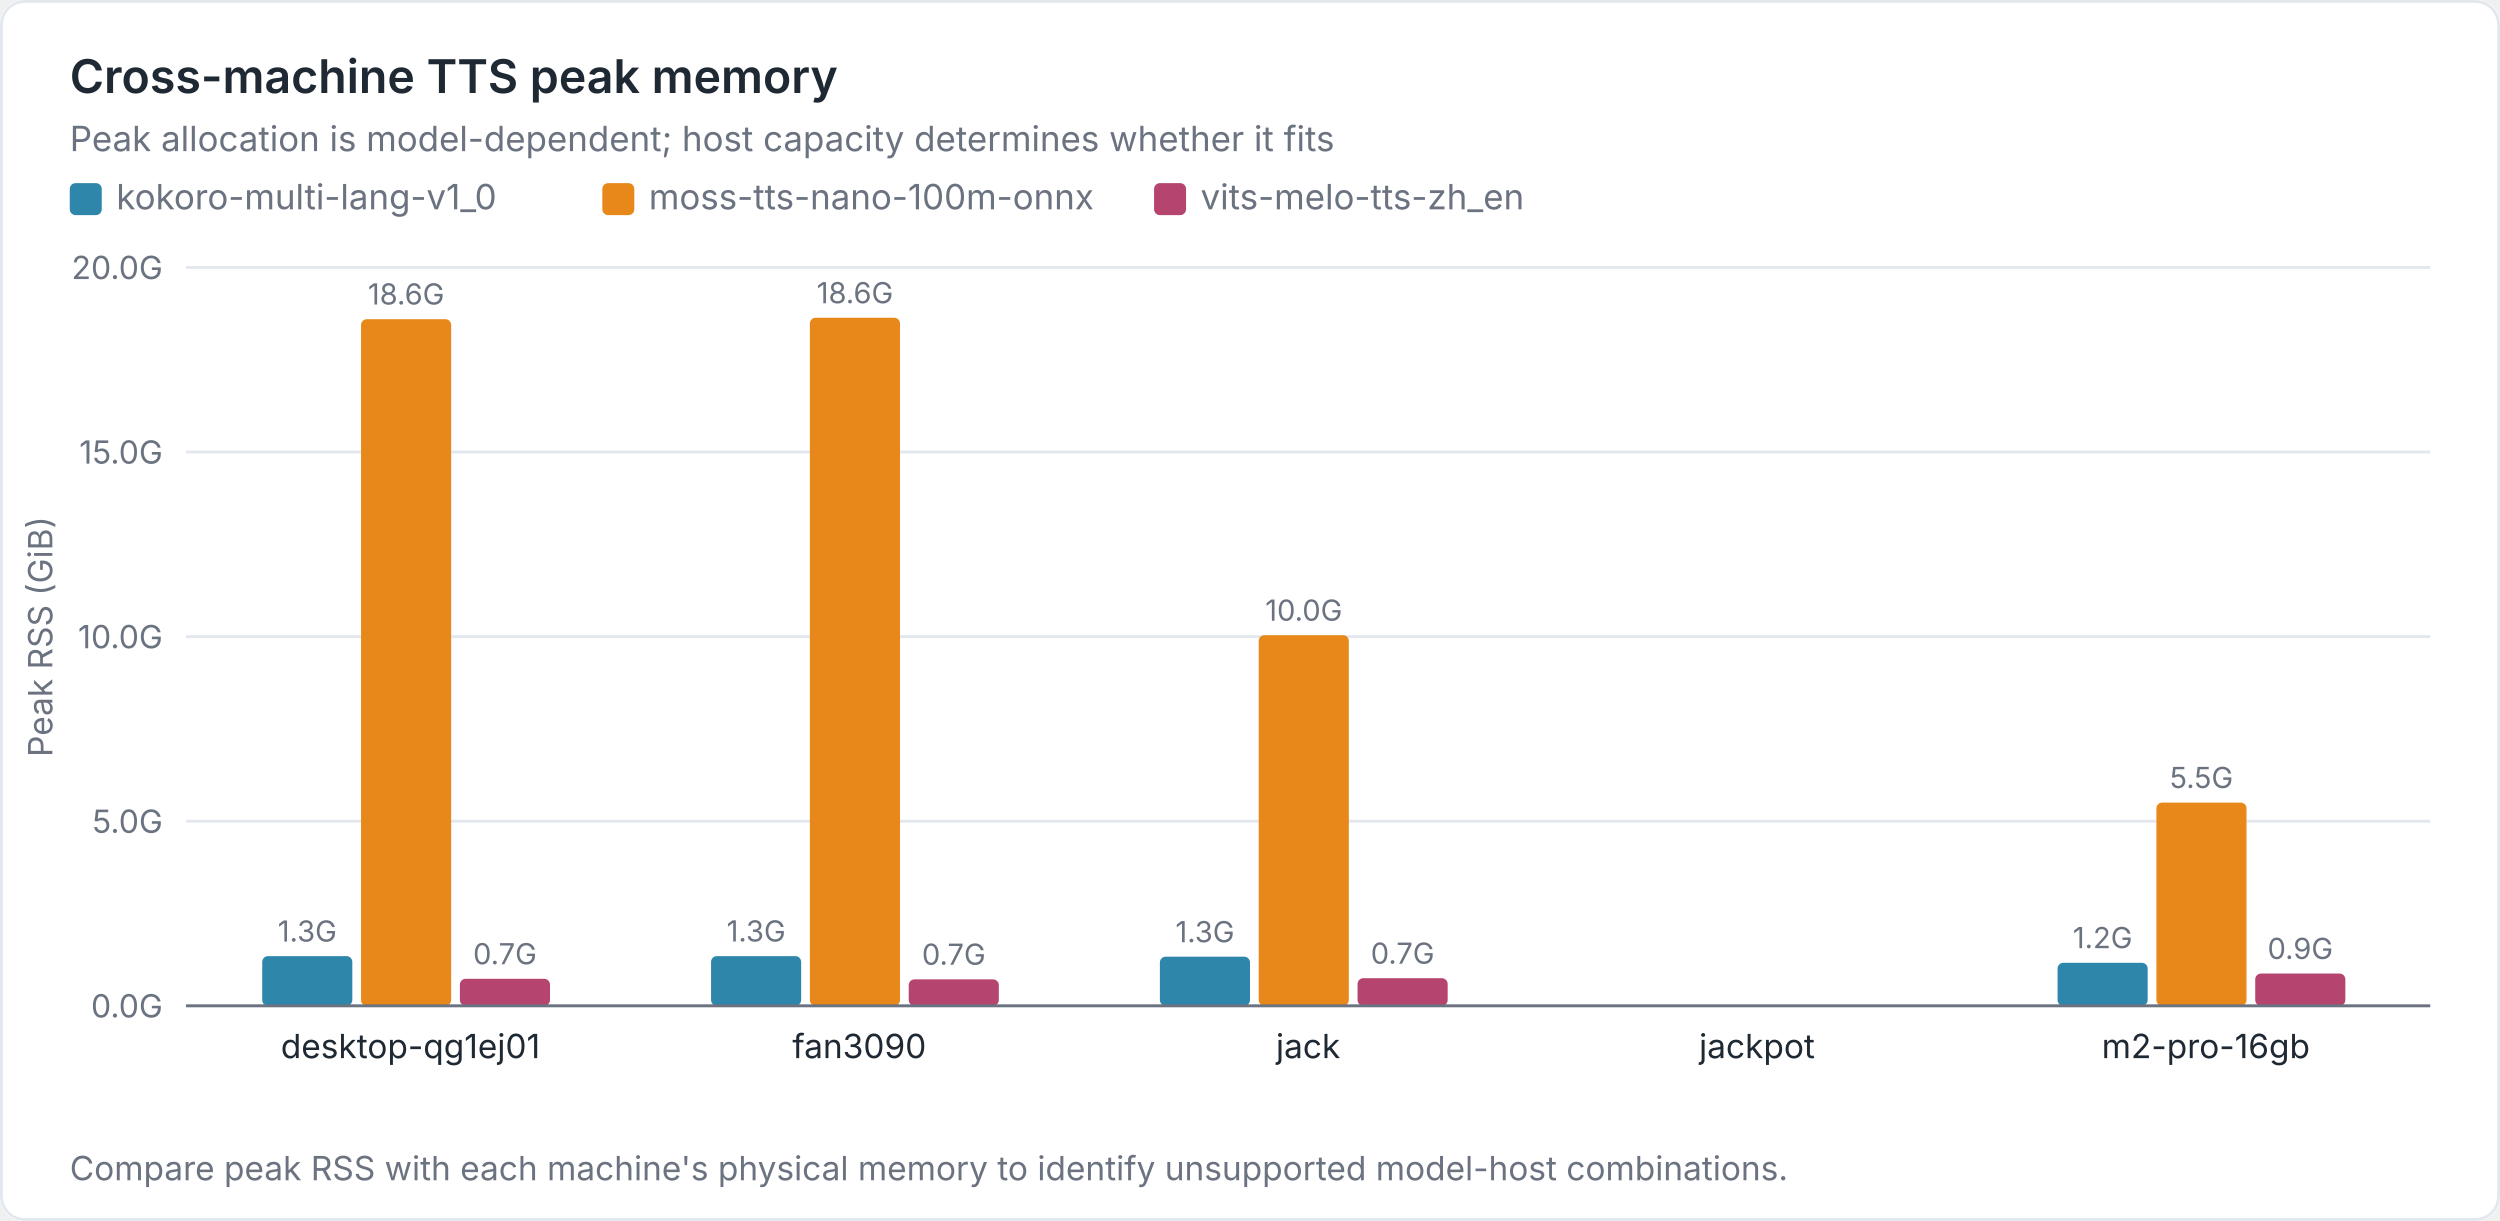
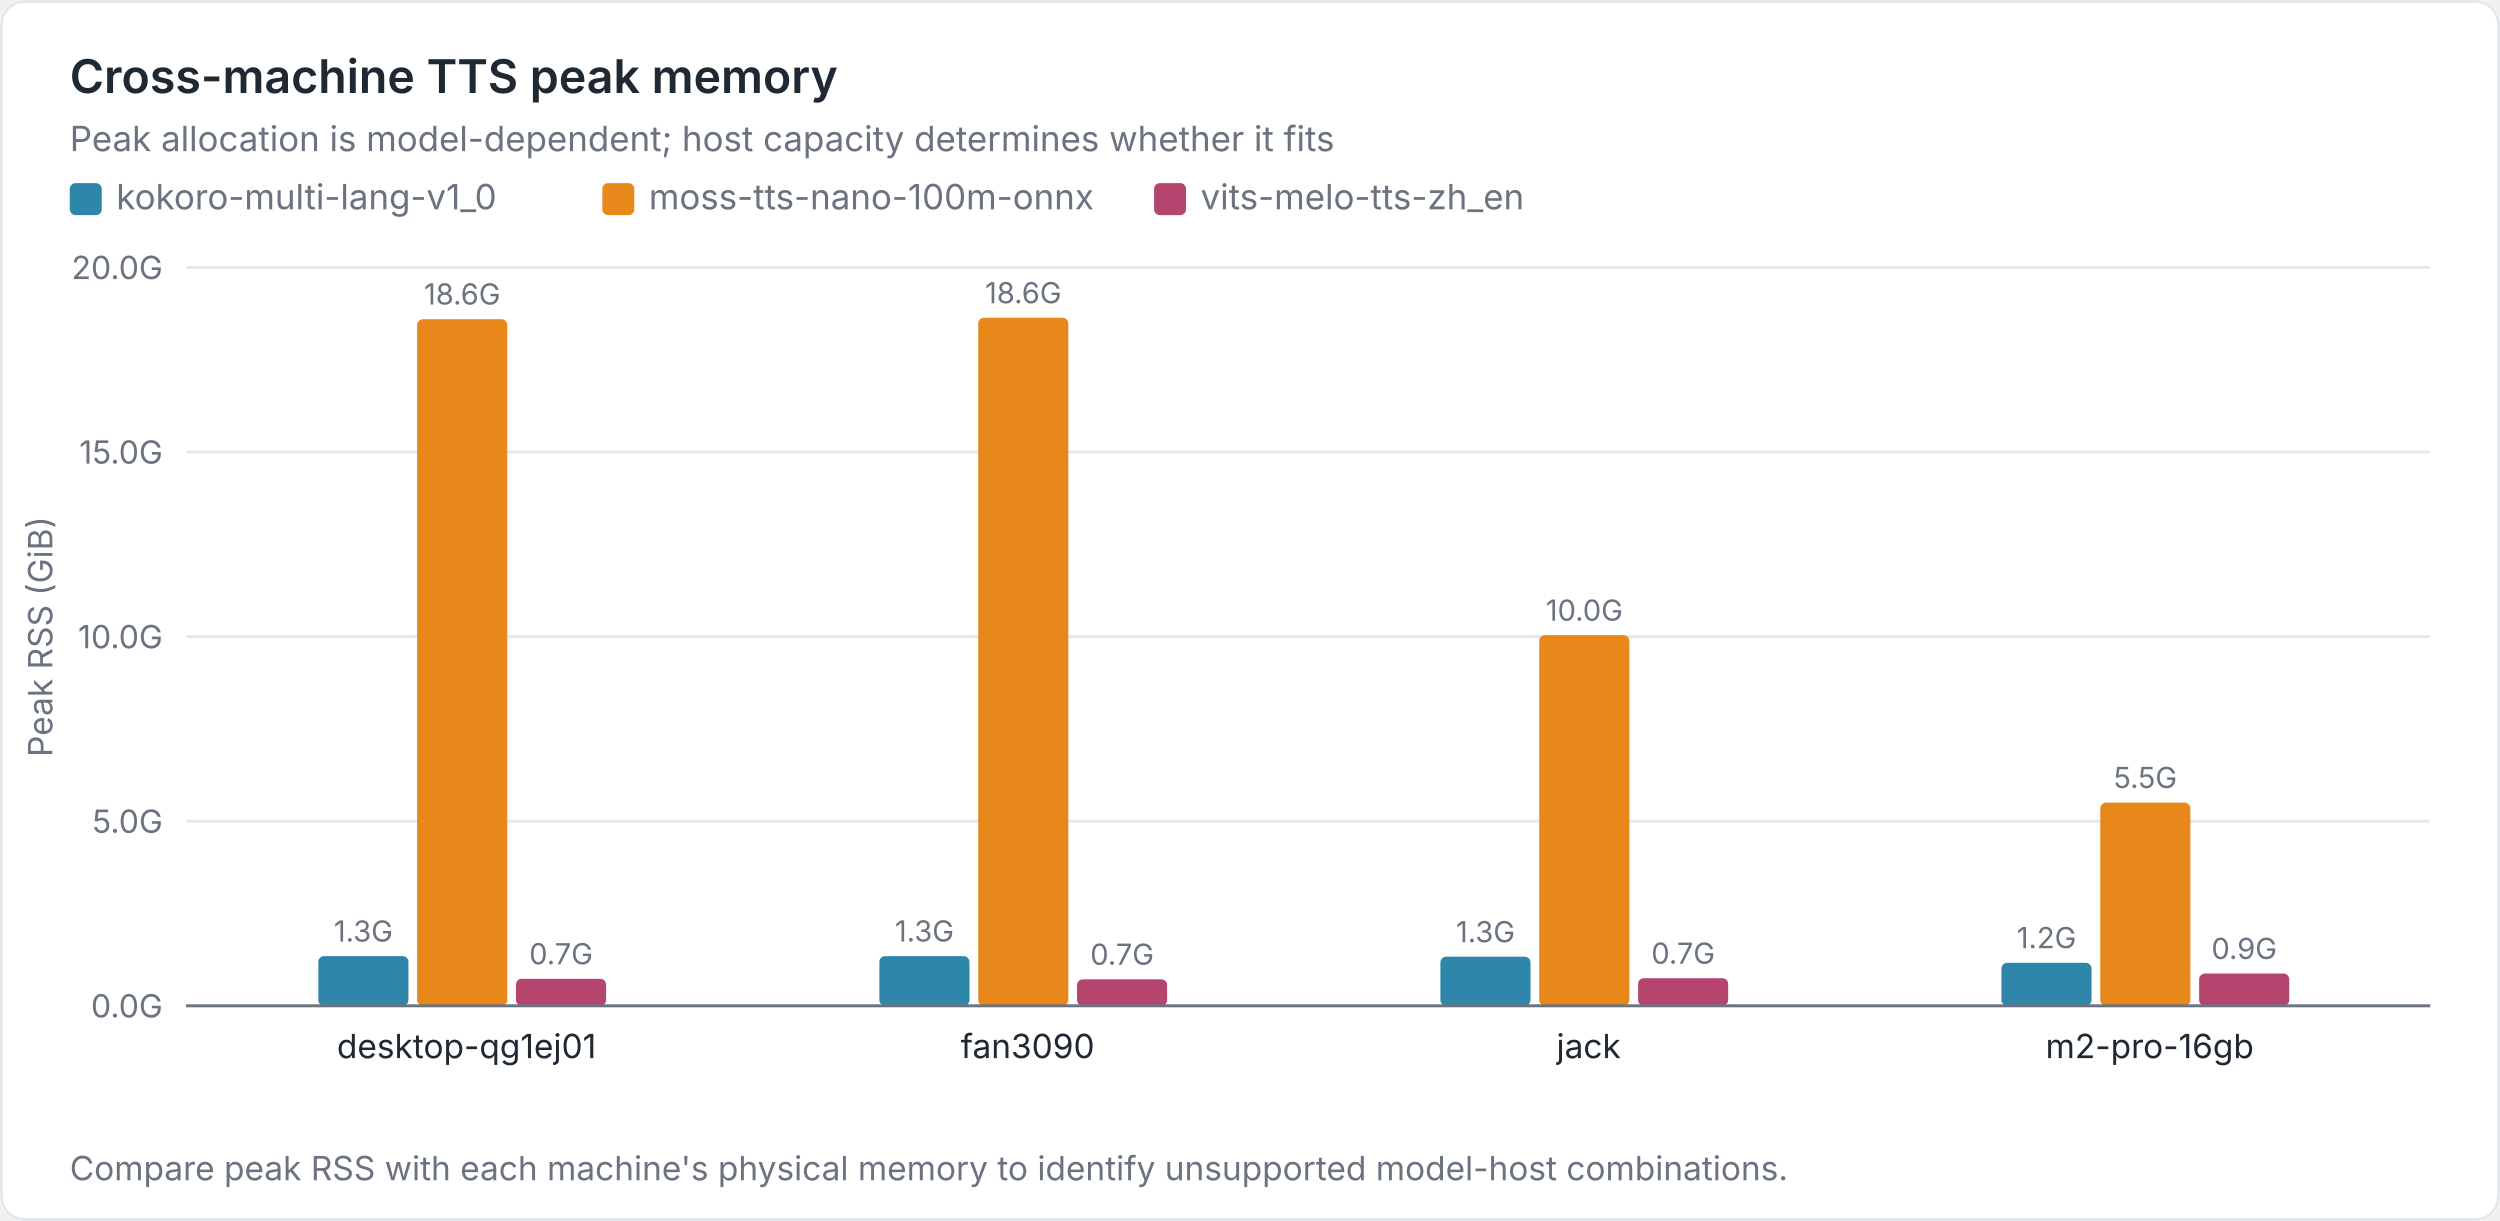
<svg xmlns="http://www.w3.org/2000/svg" width="860" height="420" viewBox="0 0 860 420" role="img">
  <rect width="860" height="420" fill="#FFFFFF" rx="8" />
  <rect x="0.5" y="0.5" width="859" height="419" fill="none" stroke="#E3E8EF" rx="8" />
  <text x="24" y="32" font-family="-apple-system, BlinkMacSystemFont, 'Segoe UI', 'Noto Sans SC', 'Microsoft YaHei', sans-serif" font-size="16" fill="#1F2933" text-anchor="start" font-weight="600">Cross-machine TTS peak memory</text>
  <text x="24" y="52" font-family="-apple-system, BlinkMacSystemFont, 'Segoe UI', 'Noto Sans SC', 'Microsoft YaHei', sans-serif" font-size="12" fill="#6B7280" text-anchor="start" font-weight="400">Peak allocation is model-dependent; host capacity determines whether it fits</text>
  <rect x="24.0" y="63" width="11" height="11" rx="2" fill="#2E86AB" />
  <text x="40" y="72" font-family="-apple-system, BlinkMacSystemFont, 'Segoe UI', 'Noto Sans SC', 'Microsoft YaHei', sans-serif" font-size="12" fill="#6B7280" text-anchor="start" font-weight="400">kokoro-multi-lang-v1_0</text>
  <rect x="207.2" y="63" width="11" height="11" rx="2" fill="#E8871A" />
  <text x="223.2" y="72" font-family="-apple-system, BlinkMacSystemFont, 'Segoe UI', 'Noto Sans SC', 'Microsoft YaHei', sans-serif" font-size="12" fill="#6B7280" text-anchor="start" font-weight="400">moss-tts-nano-100m-onnx</text>
  <rect x="397.0" y="63" width="11" height="11" rx="2" fill="#B5446E" />
  <text x="413" y="72" font-family="-apple-system, BlinkMacSystemFont, 'Segoe UI', 'Noto Sans SC', 'Microsoft YaHei', sans-serif" font-size="12" fill="#6B7280" text-anchor="start" font-weight="400">vits-melo-tts-zh_en</text>
  <line x1="64" y1="346" x2="836" y2="346" stroke="#E3E8EF" />
  <text x="56" y="350" font-family="-apple-system, BlinkMacSystemFont, 'Segoe UI', 'Noto Sans SC', 'Microsoft YaHei', sans-serif" font-size="11" fill="#6B7280" text-anchor="end" font-weight="400">0.0G</text>
  <line x1="64" y1="282.5" x2="836" y2="282.5" stroke="#E3E8EF" />
  <text x="56" y="286.5" font-family="-apple-system, BlinkMacSystemFont, 'Segoe UI', 'Noto Sans SC', 'Microsoft YaHei', sans-serif" font-size="11" fill="#6B7280" text-anchor="end" font-weight="400">5.0G</text>
  <line x1="64" y1="219" x2="836" y2="219" stroke="#E3E8EF" />
  <text x="56" y="223" font-family="-apple-system, BlinkMacSystemFont, 'Segoe UI', 'Noto Sans SC', 'Microsoft YaHei', sans-serif" font-size="11" fill="#6B7280" text-anchor="end" font-weight="400">10.0G</text>
  <line x1="64" y1="155.5" x2="836" y2="155.5" stroke="#E3E8EF" />
  <text x="56" y="159.5" font-family="-apple-system, BlinkMacSystemFont, 'Segoe UI', 'Noto Sans SC', 'Microsoft YaHei', sans-serif" font-size="11" fill="#6B7280" text-anchor="end" font-weight="400">15.0G</text>
  <line x1="64" y1="92" x2="836" y2="92" stroke="#E3E8EF" />
  <text x="56" y="96" font-family="-apple-system, BlinkMacSystemFont, 'Segoe UI', 'Noto Sans SC', 'Microsoft YaHei', sans-serif" font-size="11" fill="#6B7280" text-anchor="end" font-weight="400">20.0G</text>
  <text x="18" y="219" font-family="-apple-system, BlinkMacSystemFont, 'Segoe UI', 'Noto Sans SC', 'Microsoft YaHei', sans-serif" font-size="11.5" fill="#6B7280" text-anchor="middle" font-weight="400" transform="rotate(-90 18 219)">Peak RSS (GiB)</text>
-   <rect x="90.2" y="328.9" width="31.0" height="17.1" fill="#2E86AB" rx="2" />
-   <text x="105.7" y="323.917" font-family="-apple-system, BlinkMacSystemFont, 'Segoe UI', 'Noto Sans SC', 'Microsoft YaHei', sans-serif" font-size="10" fill="#6B7280" text-anchor="middle" font-weight="400">1.3G</text>
-   <rect x="124.2" y="109.8" width="31.0" height="236.2" fill="#E8871A" rx="2" />
-   <text x="139.7" y="104.754" font-family="-apple-system, BlinkMacSystemFont, 'Segoe UI', 'Noto Sans SC', 'Microsoft YaHei', sans-serif" font-size="10" fill="#6B7280" text-anchor="middle" font-weight="400">18.6G</text>
-   <rect x="158.2" y="336.7" width="31.0" height="9.3" fill="#B5446E" rx="2" />
-   <text x="173.7" y="331.716" font-family="-apple-system, BlinkMacSystemFont, 'Segoe UI', 'Noto Sans SC', 'Microsoft YaHei', sans-serif" font-size="10" fill="#6B7280" text-anchor="middle" font-weight="400">0.7G</text>
-   <text x="141.2" y="364" font-family="-apple-system, BlinkMacSystemFont, 'Segoe UI', 'Noto Sans SC', 'Microsoft YaHei', sans-serif" font-size="11.5" fill="#1F2933" text-anchor="middle" font-weight="400">desktop-qg1ej01</text>
-   <rect x="244.6" y="328.9" width="31.0" height="17.1" fill="#2E86AB" rx="2" />
-   <text x="260.1" y="323.885" font-family="-apple-system, BlinkMacSystemFont, 'Segoe UI', 'Noto Sans SC', 'Microsoft YaHei', sans-serif" font-size="10" fill="#6B7280" text-anchor="middle" font-weight="400">1.3G</text>
-   <rect x="278.6" y="109.3" width="31.0" height="236.7" fill="#E8871A" rx="2" />
-   <text x="294.1" y="104.328" font-family="-apple-system, BlinkMacSystemFont, 'Segoe UI', 'Noto Sans SC', 'Microsoft YaHei', sans-serif" font-size="10" fill="#6B7280" text-anchor="middle" font-weight="400">18.6G</text>
-   <rect x="312.6" y="336.9" width="31.0" height="9.1" fill="#B5446E" rx="2" />
-   <text x="328.1" y="331.886" font-family="-apple-system, BlinkMacSystemFont, 'Segoe UI', 'Noto Sans SC', 'Microsoft YaHei', sans-serif" font-size="10" fill="#6B7280" text-anchor="middle" font-weight="400">0.7G</text>
-   <text x="295.6" y="364" font-family="-apple-system, BlinkMacSystemFont, 'Segoe UI', 'Noto Sans SC', 'Microsoft YaHei', sans-serif" font-size="11.5" fill="#1F2933" text-anchor="middle" font-weight="400">fan3090</text>
-   <rect x="399.0" y="329.1" width="31.0" height="16.9" fill="#2E86AB" rx="2" />
-   <text x="414.5" y="324.138" font-family="-apple-system, BlinkMacSystemFont, 'Segoe UI', 'Noto Sans SC', 'Microsoft YaHei', sans-serif" font-size="10" fill="#6B7280" text-anchor="middle" font-weight="400">1.3G</text>
-   <rect x="433.0" y="218.5" width="31.0" height="127.5" fill="#E8871A" rx="2" />
-   <text x="448.5" y="213.53" font-family="-apple-system, BlinkMacSystemFont, 'Segoe UI', 'Noto Sans SC', 'Microsoft YaHei', sans-serif" font-size="10" fill="#6B7280" text-anchor="middle" font-weight="400">10.0G</text>
-   <rect x="467.0" y="336.5" width="31.0" height="9.5" fill="#B5446E" rx="2" />
-   <text x="482.5" y="331.53" font-family="-apple-system, BlinkMacSystemFont, 'Segoe UI', 'Noto Sans SC', 'Microsoft YaHei', sans-serif" font-size="10" fill="#6B7280" text-anchor="middle" font-weight="400">0.7G</text>
-   <text x="450" y="364" font-family="-apple-system, BlinkMacSystemFont, 'Segoe UI', 'Noto Sans SC', 'Microsoft YaHei', sans-serif" font-size="11.5" fill="#1F2933" text-anchor="middle" font-weight="400">jack</text>
-   <text x="604.4" y="364" font-family="-apple-system, BlinkMacSystemFont, 'Segoe UI', 'Noto Sans SC', 'Microsoft YaHei', sans-serif" font-size="11.5" fill="#1F2933" text-anchor="middle" font-weight="400">jackpot</text>
-   <rect x="707.8" y="331.2" width="31.0" height="14.8" fill="#2E86AB" rx="2" />
-   <text x="723.3" y="326.17" font-family="-apple-system, BlinkMacSystemFont, 'Segoe UI', 'Noto Sans SC', 'Microsoft YaHei', sans-serif" font-size="10" fill="#6B7280" text-anchor="middle" font-weight="400">1.2G</text>
-   <rect x="741.8" y="276.1" width="31.0" height="69.9" fill="#E8871A" rx="2" />
-   <text x="757.3" y="271.088" font-family="-apple-system, BlinkMacSystemFont, 'Segoe UI', 'Noto Sans SC', 'Microsoft YaHei', sans-serif" font-size="10" fill="#6B7280" text-anchor="middle" font-weight="400">5.5G</text>
-   <rect x="775.8" y="334.9" width="31.0" height="11.1" fill="#B5446E" rx="2" />
-   <text x="791.3" y="329.894" font-family="-apple-system, BlinkMacSystemFont, 'Segoe UI', 'Noto Sans SC', 'Microsoft YaHei', sans-serif" font-size="10" fill="#6B7280" text-anchor="middle" font-weight="400">0.9G</text>
-   <text x="758.8" y="364" font-family="-apple-system, BlinkMacSystemFont, 'Segoe UI', 'Noto Sans SC', 'Microsoft YaHei', sans-serif" font-size="11.5" fill="#1F2933" text-anchor="middle" font-weight="400">m2-pro-16gb</text>
+   <rect x="109.5" y="328.9" width="31.0" height="17.1" fill="#2E86AB" rx="2" />
+   <text x="125" y="323.917" font-family="-apple-system, BlinkMacSystemFont, 'Segoe UI', 'Noto Sans SC', 'Microsoft YaHei', sans-serif" font-size="10" fill="#6B7280" text-anchor="middle" font-weight="400">1.3G</text>
+   <rect x="143.5" y="109.8" width="31.0" height="236.2" fill="#E8871A" rx="2" />
+   <text x="159" y="104.754" font-family="-apple-system, BlinkMacSystemFont, 'Segoe UI', 'Noto Sans SC', 'Microsoft YaHei', sans-serif" font-size="10" fill="#6B7280" text-anchor="middle" font-weight="400">18.6G</text>
+   <rect x="177.5" y="336.7" width="31.0" height="9.3" fill="#B5446E" rx="2" />
+   <text x="193" y="331.716" font-family="-apple-system, BlinkMacSystemFont, 'Segoe UI', 'Noto Sans SC', 'Microsoft YaHei', sans-serif" font-size="10" fill="#6B7280" text-anchor="middle" font-weight="400">0.7G</text>
+   <text x="160.5" y="364" font-family="-apple-system, BlinkMacSystemFont, 'Segoe UI', 'Noto Sans SC', 'Microsoft YaHei', sans-serif" font-size="11.5" fill="#1F2933" text-anchor="middle" font-weight="400">desktop-qg1ej01</text>
+   <rect x="302.5" y="328.9" width="31.0" height="17.1" fill="#2E86AB" rx="2" />
+   <text x="318" y="323.885" font-family="-apple-system, BlinkMacSystemFont, 'Segoe UI', 'Noto Sans SC', 'Microsoft YaHei', sans-serif" font-size="10" fill="#6B7280" text-anchor="middle" font-weight="400">1.3G</text>
+   <rect x="336.5" y="109.3" width="31.0" height="236.7" fill="#E8871A" rx="2" />
+   <text x="352" y="104.328" font-family="-apple-system, BlinkMacSystemFont, 'Segoe UI', 'Noto Sans SC', 'Microsoft YaHei', sans-serif" font-size="10" fill="#6B7280" text-anchor="middle" font-weight="400">18.6G</text>
+   <rect x="370.5" y="336.9" width="31.0" height="9.1" fill="#B5446E" rx="2" />
+   <text x="386" y="331.886" font-family="-apple-system, BlinkMacSystemFont, 'Segoe UI', 'Noto Sans SC', 'Microsoft YaHei', sans-serif" font-size="10" fill="#6B7280" text-anchor="middle" font-weight="400">0.7G</text>
+   <text x="353.5" y="364" font-family="-apple-system, BlinkMacSystemFont, 'Segoe UI', 'Noto Sans SC', 'Microsoft YaHei', sans-serif" font-size="11.5" fill="#1F2933" text-anchor="middle" font-weight="400">fan3090</text>
+   <rect x="495.5" y="329.1" width="31.0" height="16.9" fill="#2E86AB" rx="2" />
+   <text x="511" y="324.138" font-family="-apple-system, BlinkMacSystemFont, 'Segoe UI', 'Noto Sans SC', 'Microsoft YaHei', sans-serif" font-size="10" fill="#6B7280" text-anchor="middle" font-weight="400">1.3G</text>
+   <rect x="529.5" y="218.5" width="31.0" height="127.5" fill="#E8871A" rx="2" />
+   <text x="545" y="213.53" font-family="-apple-system, BlinkMacSystemFont, 'Segoe UI', 'Noto Sans SC', 'Microsoft YaHei', sans-serif" font-size="10" fill="#6B7280" text-anchor="middle" font-weight="400">10.0G</text>
+   <rect x="563.5" y="336.5" width="31.0" height="9.5" fill="#B5446E" rx="2" />
+   <text x="579" y="331.53" font-family="-apple-system, BlinkMacSystemFont, 'Segoe UI', 'Noto Sans SC', 'Microsoft YaHei', sans-serif" font-size="10" fill="#6B7280" text-anchor="middle" font-weight="400">0.7G</text>
+   <text x="546.5" y="364" font-family="-apple-system, BlinkMacSystemFont, 'Segoe UI', 'Noto Sans SC', 'Microsoft YaHei', sans-serif" font-size="11.5" fill="#1F2933" text-anchor="middle" font-weight="400">jack</text>
+   <rect x="688.5" y="331.2" width="31.0" height="14.8" fill="#2E86AB" rx="2" />
+   <text x="704" y="326.17" font-family="-apple-system, BlinkMacSystemFont, 'Segoe UI', 'Noto Sans SC', 'Microsoft YaHei', sans-serif" font-size="10" fill="#6B7280" text-anchor="middle" font-weight="400">1.2G</text>
+   <rect x="722.5" y="276.1" width="31.0" height="69.9" fill="#E8871A" rx="2" />
+   <text x="738" y="271.088" font-family="-apple-system, BlinkMacSystemFont, 'Segoe UI', 'Noto Sans SC', 'Microsoft YaHei', sans-serif" font-size="10" fill="#6B7280" text-anchor="middle" font-weight="400">5.5G</text>
+   <rect x="756.5" y="334.9" width="31.0" height="11.1" fill="#B5446E" rx="2" />
+   <text x="772" y="329.894" font-family="-apple-system, BlinkMacSystemFont, 'Segoe UI', 'Noto Sans SC', 'Microsoft YaHei', sans-serif" font-size="10" fill="#6B7280" text-anchor="middle" font-weight="400">0.9G</text>
+   <text x="739.5" y="364" font-family="-apple-system, BlinkMacSystemFont, 'Segoe UI', 'Noto Sans SC', 'Microsoft YaHei', sans-serif" font-size="11.5" fill="#1F2933" text-anchor="middle" font-weight="400">m2-pro-16gb</text>
  <line x1="64" y1="346" x2="836" y2="346" stroke="#6B7280" />
  <text x="24" y="406" font-family="-apple-system, BlinkMacSystemFont, 'Segoe UI', 'Noto Sans SC', 'Microsoft YaHei', sans-serif" font-size="11.5" fill="#6B7280" text-anchor="start" font-weight="400">Compare peak RSS with each machine's physical memory to identify unsupported model-host combinations.</text>
</svg>
